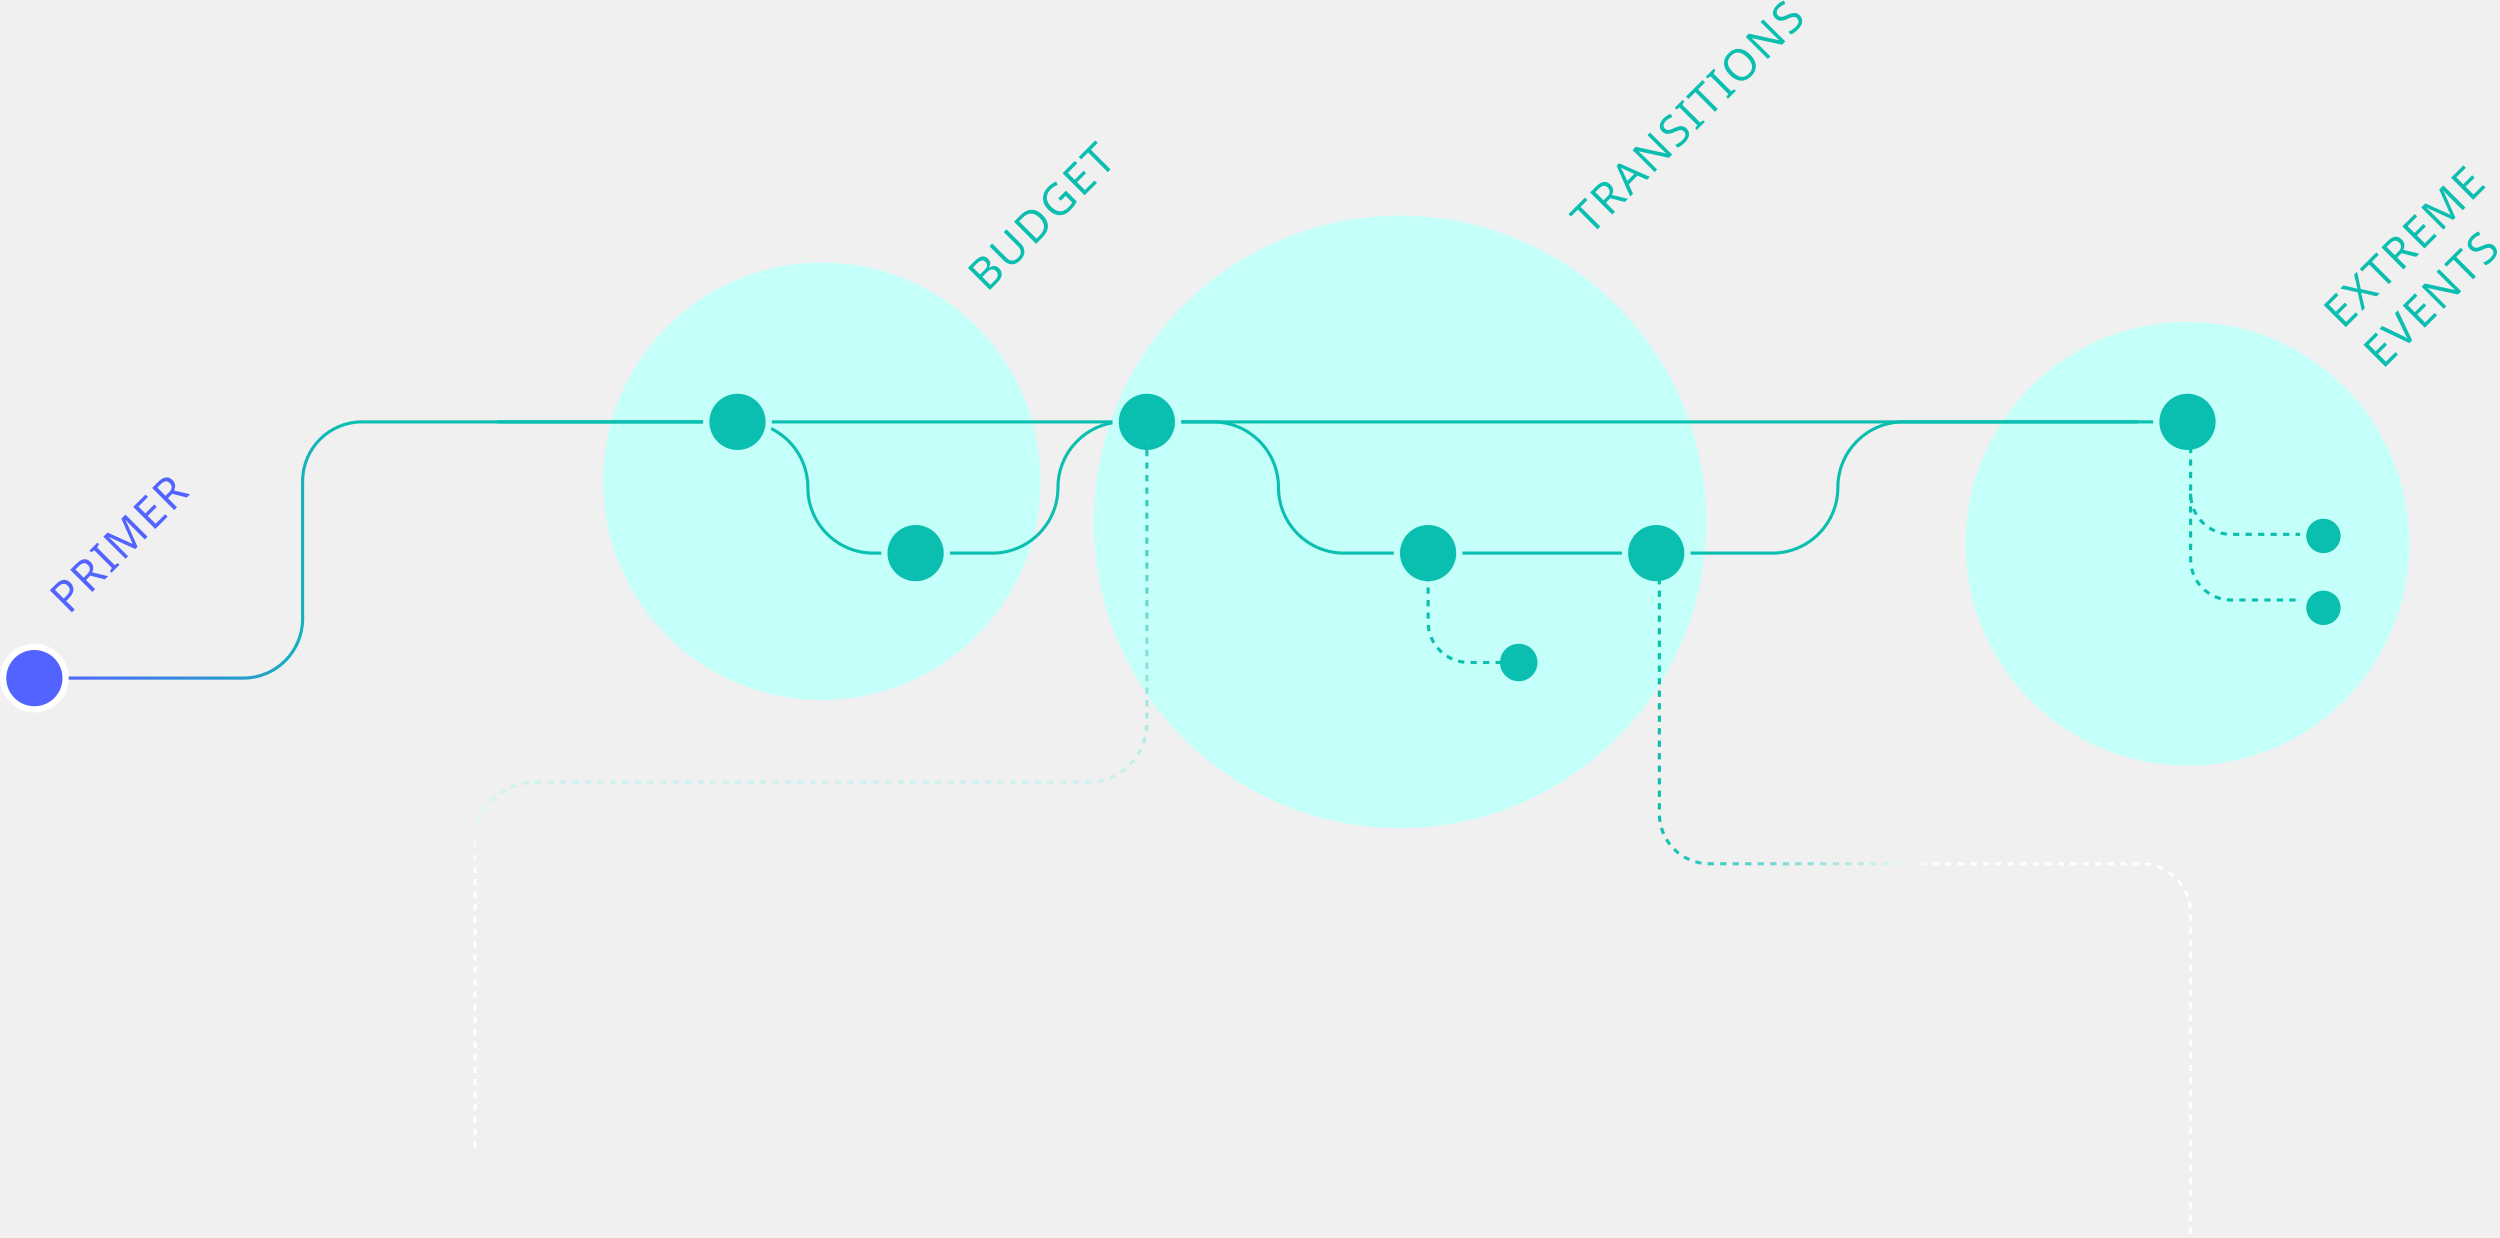
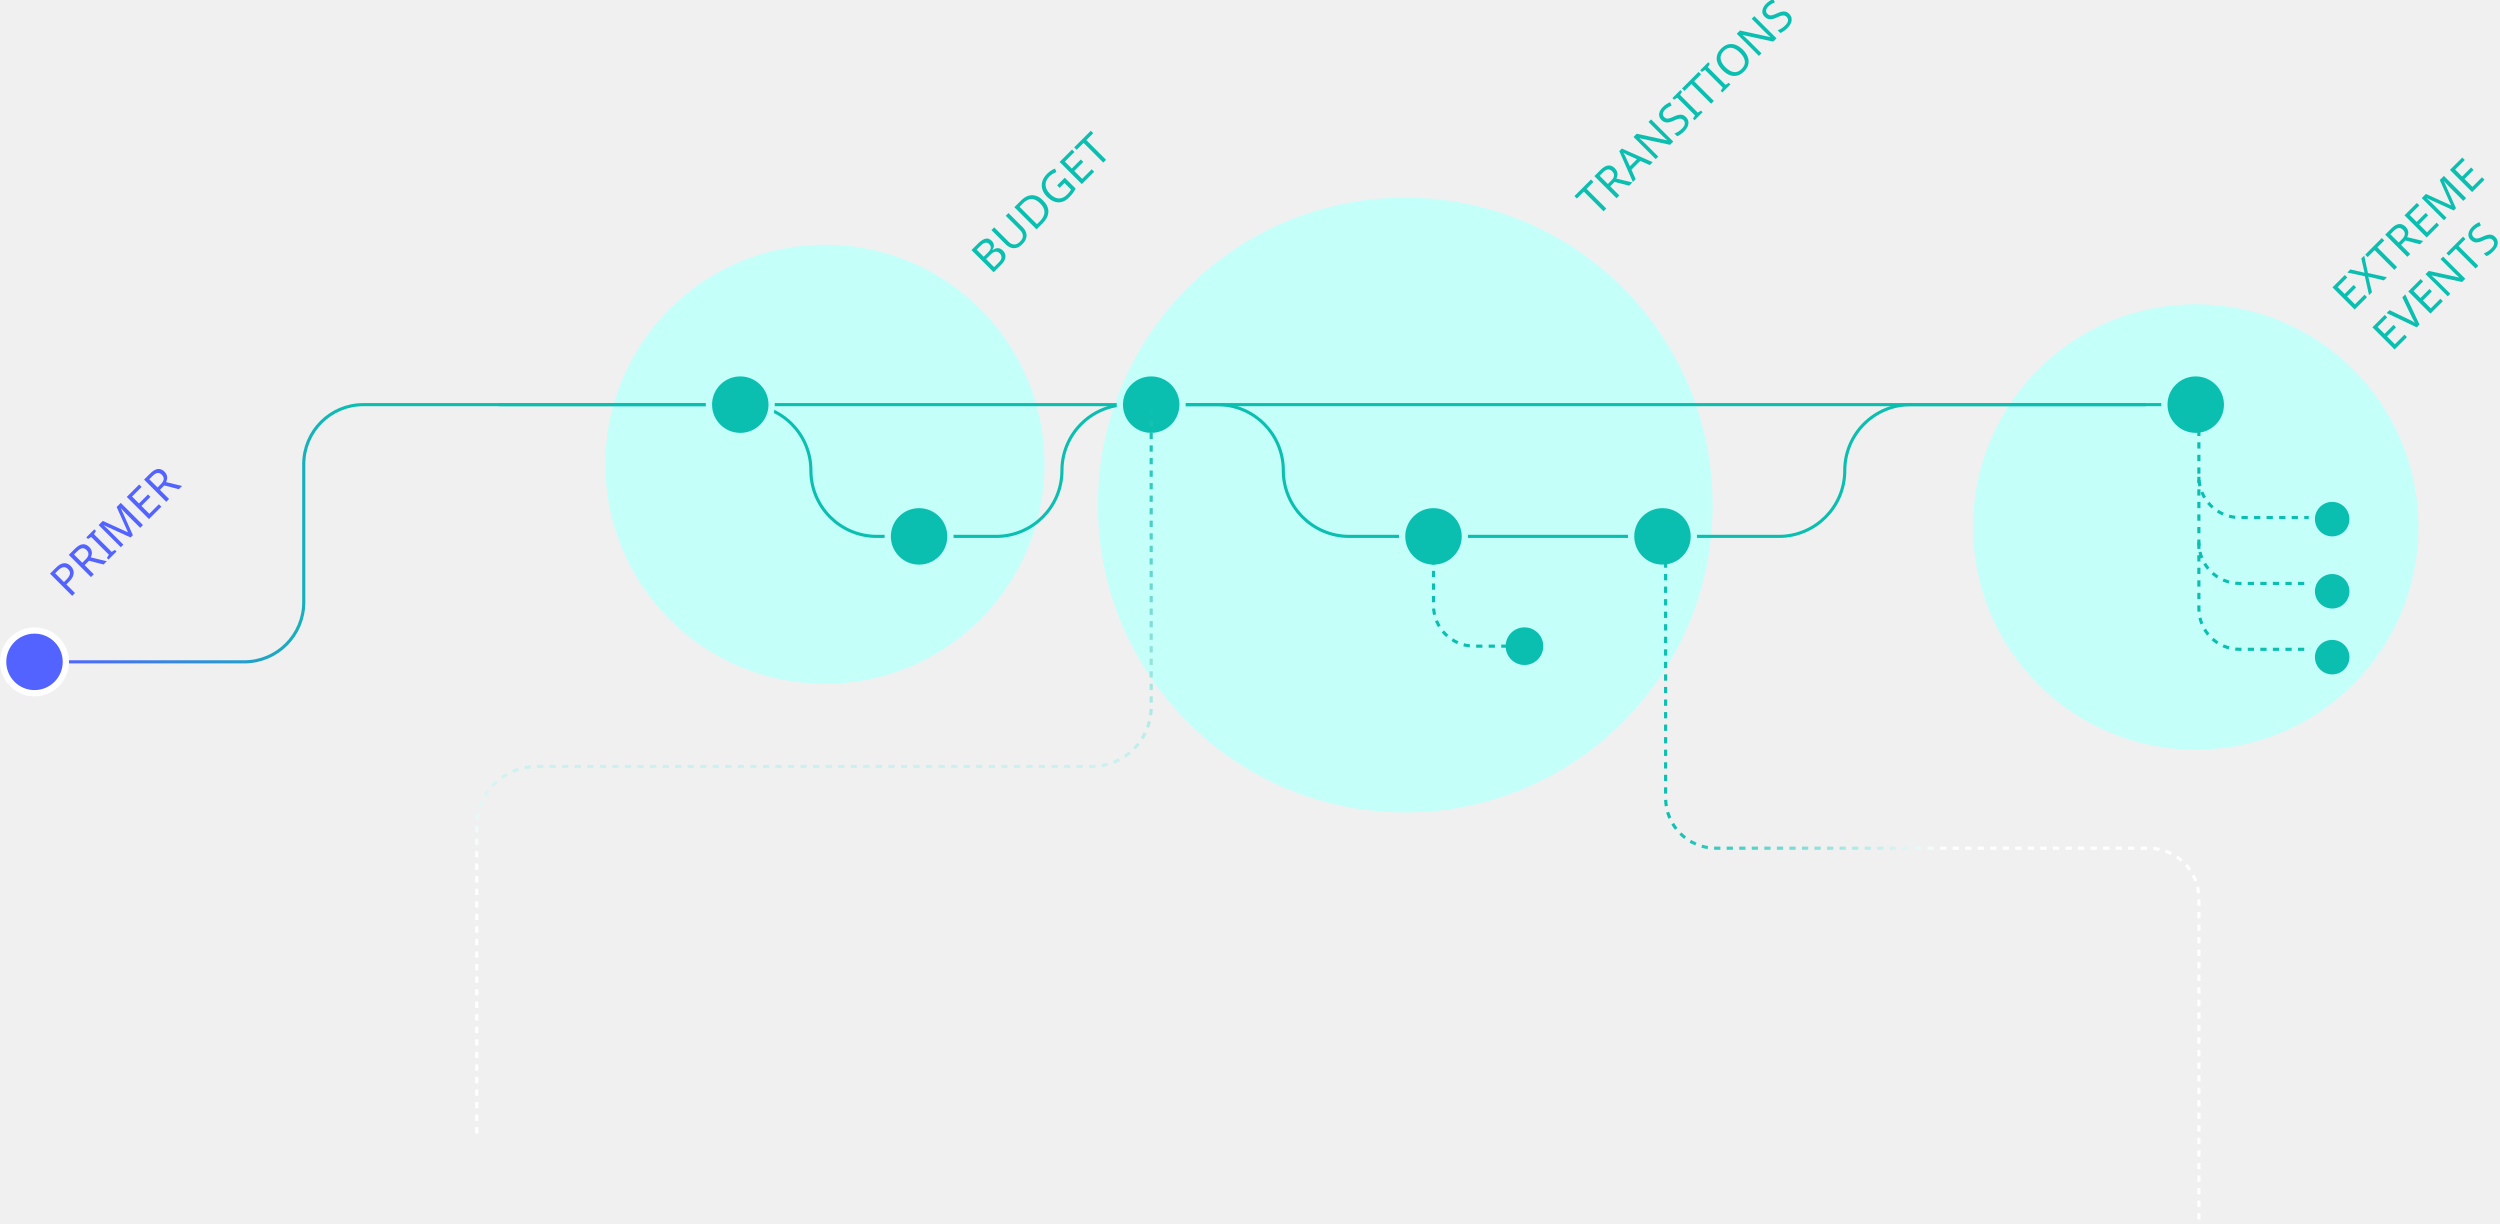
- <svg xmlns="http://www.w3.org/2000/svg" width="800px" height="396px" viewBox="0 0 800 396" version="1.1">
+ <svg xmlns="http://www.w3.org/2000/svg" width="797px" height="390px" viewBox="0 0 797 390" version="1.1">
  <defs>
    <linearGradient x1="1.065%" y1="100%" x2="14.428%" y2="100%" id="linearGradient-1">
      <stop stop-color="#5263FF" offset="0%" />
      <stop stop-color="#0BBFB0" offset="100%" />
    </linearGradient>
    <linearGradient x1="50%" y1="0%" x2="50%" y2="100%" id="linearGradient-2">
      <stop stop-color="#0BBFB0" offset="0%" />
      <stop stop-color="#FFFFFF" offset="100%" />
    </linearGradient>
    <linearGradient x1="50%" y1="62.503%" x2="50%" y2="3.061617e-15%" id="linearGradient-3">
      <stop stop-color="#FFFFFF" offset="0%" />
      <stop stop-color="#0BBFB0" offset="100%" />
    </linearGradient>
    <linearGradient x1="52.518%" y1="50%" x2="0%" y2="50%" id="linearGradient-4">
      <stop stop-color="#FFFFFF" offset="0%" />
      <stop stop-color="#0BBFB0" offset="100%" />
    </linearGradient>
  </defs>
-   <g id="Re-Desing_V04" stroke="none" stroke-width="1" fill="none" fill-rule="evenodd">
-     <g id="Policy-Portal-Stocktake-unroll" transform="translate(-107, -581)">
-       <g id="Group-4" transform="translate(109, 548)">
-         <circle id="Oval" fill="#C5FFFA" cx="261" cy="187" r="70" />
-         <circle id="Oval-Copy" fill="#C5FFFA" cx="446" cy="200" r="98" />
-         <circle id="Oval-Copy-2" fill="#C5FFFA" cx="698" cy="207" r="71" />
-         <path d="M10,250 L75.836,250 C86.329,250 94.836,241.493 94.836,231 L94.836,187 C94.836,176.507 103.342,168 113.836,168 L144.66,168 L144.66,168 L705,168" id="Path-17" stroke="url(#linearGradient-1)" />
-         <path d="M157,168 L235.413,168 L235.513,168 C247.111,168 256.513,177.402 256.513,189 C256.513,200.598 265.915,210 277.513,210 L315.547,210 C327.145,210 336.547,200.598 336.547,189 C336.547,177.402 345.949,168 357.547,168 L386.123,168 C397.721,168 407.123,177.402 407.123,189 C407.123,200.598 416.525,210 428.123,210 L565.11,210 C576.708,210 586.11,200.598 586.11,189 C586.11,177.402 595.512,168 607.11,168 L682,168 L682,168" id="Path-18" stroke="#0BBFB0" />
-         <circle id="Oval-12" stroke="#FFFFFF" stroke-width="2" fill="#5263FF" cx="9" cy="250" r="10" />
-         <circle id="Oval-12-Copy" stroke="#C5FFFA" stroke-width="2" fill="#0BBFB0" cx="234" cy="168" r="10" />
-         <circle id="Oval-12-Copy-2" stroke="#C5FFFA" stroke-width="2" fill="#0BBFB0" cx="291" cy="210" r="10" />
-         <circle id="Oval-12-Copy-3" stroke="#C5FFFA" stroke-width="2" fill="#0BBFB0" cx="365" cy="168" r="10" />
-         <circle id="Oval-12-Copy-4" stroke="#C5FFFA" stroke-width="2" fill="#0BBFB0" cx="455" cy="210" r="10" />
-         <circle id="Oval-12-Copy-5" stroke="#C5FFFA" stroke-width="2" fill="#0BBFB0" cx="528" cy="210" r="10" />
-         <circle id="Oval-12-Copy-7" stroke="#C5FFFA" stroke-width="2" fill="#0BBFB0" cx="484" cy="245" r="7" />
-         <circle id="Oval-12-Copy-6" stroke="#C5FFFA" stroke-width="2" fill="#0BBFB0" cx="698" cy="168" r="10" />
-         <text id="PRIMER" transform="translate(40.9099, 201.9896) rotate(-45) translate(-40.9099, -201.9896) " font-family="IBMPlexSans, IBM Plex Sans" font-size="14" font-weight="normal" letter-spacing="0.778" fill="#5263FF">
-           <tspan x="6.41" y="206.99">PRIMER</tspan>
+   <g id="Page-1" stroke="none" stroke-width="1" fill="none" fill-rule="evenodd">
+     <g id="home" transform="translate(1, -5)">
+       <circle id="Oval" fill="#C5FFFA" fill-rule="nonzero" cx="262" cy="153" r="70" />
+       <circle id="Oval-Copy" fill="#C5FFFA" fill-rule="nonzero" cx="447" cy="166" r="98" />
+       <circle id="Oval-Copy-2" fill="#C5FFFA" fill-rule="nonzero" cx="699" cy="173" r="71" />
+       <path d="M11,216 L76.836,216 C87.329,216 95.836,207.493 95.836,197 L95.836,153 C95.836,142.507 104.342,134 114.836,134 L145.66,134 L145.66,134 L706,134" id="Path-17" stroke="url(#linearGradient-1)" />
+       <path d="M158,134 L236.413,134 L236.513,134 C248.111,134 257.513,143.402 257.513,155 C257.513,166.598 266.915,176 278.513,176 L316.547,176 C328.145,176 337.547,166.598 337.547,155 C337.547,143.402 346.949,134 358.547,134 L387.123,134 C398.721,134 408.123,143.402 408.123,155 C408.123,166.598 417.525,176 429.123,176 L566.11,176 C577.708,176 587.11,166.598 587.11,155 C587.11,143.402 596.512,134 608.11,134 L683,134 L683,134" id="Path-18" stroke="#0BBFB0" />
+       <circle id="Oval-12" stroke="#FFFFFF" stroke-width="2" fill="#5263FF" fill-rule="nonzero" cx="10" cy="216" r="10" />
+       <circle id="Oval-12-Copy" stroke="#C5FFFA" stroke-width="2" fill="#0BBFB0" fill-rule="nonzero" cx="235" cy="134" r="10" />
+       <circle id="Oval-12-Copy-2" stroke="#C5FFFA" stroke-width="2" fill="#0BBFB0" fill-rule="nonzero" cx="292" cy="176" r="10" />
+       <circle id="Oval-12-Copy-3" stroke="#C5FFFA" stroke-width="2" fill="#0BBFB0" fill-rule="nonzero" cx="366" cy="134" r="10" />
+       <circle id="Oval-12-Copy-4" stroke="#C5FFFA" stroke-width="2" fill="#0BBFB0" fill-rule="nonzero" cx="456" cy="176" r="10" />
+       <circle id="Oval-12-Copy-5" stroke="#C5FFFA" stroke-width="2" fill="#0BBFB0" fill-rule="nonzero" cx="529" cy="176" r="10" />
+       <circle id="Oval-12-Copy-7" stroke="#C5FFFA" stroke-width="2" fill="#0BBFB0" fill-rule="nonzero" cx="485" cy="211" r="7" />
+       <circle id="Oval-12-Copy-6" stroke="#C5FFFA" stroke-width="2" fill="#0BBFB0" fill-rule="nonzero" cx="699" cy="134" r="10" />
+       <g id="PRIMER" transform="translate(35.61701, 173.5901) rotate(-45) translate(-35.61701, -173.5901) translate(9.11701, 164.0901)" fill="#5263FF" font-family="IBMPlexSans, IBM Plex Sans" font-size="14" font-weight="normal">
+         <text>
+           <tspan x="0.41" y="14.99">PRIMER</tspan>
        </text>
-         <text id="BUDGET" transform="translate(337.5, 96) rotate(-45) translate(-337.5, -96) " font-family="IBMPlexSans, IBM Plex Sans" font-size="14" font-weight="normal" letter-spacing="0.778" fill="#0BBFB0">
-           <tspan x="299" y="101">BUDGET</tspan>
+       </g>
+       <g id="BUDGET" transform="translate(330.3683, 70.13173) rotate(-45) translate(-330.3683, -70.13173) translate(303.3683, 61.13173)" fill="#0BBFB0" font-family="IBMPlexSans, IBM Plex Sans" font-size="14" font-weight="normal">
+         <text>
+           <tspan x="0" y="14">BUDGET</tspan>
        </text>
-         <text id="TRANSITIONS" transform="translate(552.5, 56) rotate(-45) translate(-552.5, -56) " font-family="IBMPlexSans, IBM Plex Sans" font-size="14" font-weight="normal" letter-spacing="0.778" fill="#0BBFB0">
-           <tspan x="483" y="61">TRANSITIONS</tspan>
+       </g>
+       <g id="TRANSITIONS" transform="translate(536.5294, 38.97056) rotate(-45) translate(-536.5294, -38.97056) translate(491.0294, 29.97056)" fill="#0BBFB0" font-family="IBMPlexSans, IBM Plex Sans" font-size="14" font-weight="normal">
+         <text>
+           <tspan x="0" y="14">TRANSITIONS</tspan>
        </text>
-         <text id="EXTREME-EVENTS" transform="translate(788, 104) rotate(-45) translate(-788, -104) " font-family="IBMPlexSans, IBM Plex Sans" font-size="14" font-weight="normal" letter-spacing="0.778" fill="#0BBFB0">
-           <tspan x="735" y="100">EXTREME </tspan>
-           <tspan x="735" y="118">EVENTS</tspan>
+       </g>
+       <g id="EXTREME-EVENTS" transform="translate(773.4437, 85.55635) rotate(-45) translate(-773.4437, -85.55635) translate(742.4437, 67.55635)" fill="#0BBFB0" font-family="IBMPlexSans, IBM Plex Sans" font-size="14" font-weight="normal">
+         <text id="EXTREME">
+           <tspan x="0" y="14">EXTREME</tspan>
        </text>
-         <path d="M455,209 L455,232 C455,239.18 460.82,245 468,245 L484,245 L484,245" id="Path-19" stroke="#0BBFB0" stroke-dasharray="2" />
-         <line x1="698.667" y1="208.816" x2="698.667" y2="332" id="Path-36" stroke="url(#linearGradient-2)" stroke-dasharray="2" />
-         <path d="M699,168 L699,191 C699,198.18 704.82,204 712,204 L743,204 L743,204" id="Path-19-Copy" stroke="#0BBFB0" stroke-dasharray="2" />
-         <path d="M699,191 L699,212 C699,219.18 704.82,225 712,225 L743,225 L743,225" id="Path-19-Copy-2" stroke="#0BBFB0" stroke-dasharray="2" />
-         <circle id="Oval-12-Copy-7" stroke="#C5FFFA" stroke-width="2" fill="#0BBFB0" cx="741.5" cy="204.5" r="6.5" />
-         <circle id="Oval-12-Copy-8" stroke="#C5FFFA" stroke-width="2" fill="#0BBFB0" cx="741.5" cy="227.5" r="6.5" />
-         <path d="M365,169 L365,264.366 C365,274.86 356.493,283.366 346,283.366 L169,283.366 C158.507,283.366 150,291.873 150,302.366 L150,401 L150,401" id="Path-34" stroke="url(#linearGradient-3)" stroke-dasharray="2" />
-         <path d="M529,210 L529,293.407 C529,302.244 536.163,309.407 545,309.407 L683,309.407 C691.837,309.407 699,316.571 699,325.407 L699,430 L699,430" id="Path-35" stroke="url(#linearGradient-4)" stroke-dasharray="2" />
+         <text id="EVENTS">
+           <tspan x="0" y="32">EVENTS</tspan>
+         </text>
      </g>
+       <path d="M456,175 L456,198 C456,205.18 461.82,211 469,211 L485,211 L485,211" id="Path-19" stroke="#0BBFB0" stroke-dasharray="2" />
+       <line x1="699.667" y1="174.816" x2="699.667" y2="298" id="Path-36" stroke="url(#linearGradient-2)" stroke-dasharray="2" />
+       <path d="M700,134 L700,157 C700,164.18 705.82,170 713,170 L744,170 L744,170" id="Path-19-Copy" stroke="#0BBFB0" stroke-dasharray="2" />
+       <path d="M700,157 L700,178 C700,185.18 705.82,191 713,191 L744,191 L744,191" id="Path-19-Copy-2" stroke="#0BBFB0" stroke-dasharray="2" />
+       <path d="M700,178 L700,199 C700,206.18 705.82,212 713,212 L744,212 L744,212" id="Path-19-Copy-2-Copy" stroke="#0BBFB0" stroke-dasharray="2" />
+       <circle id="Oval-12-Copy-7" stroke="#C5FFFA" stroke-width="2" fill="#0BBFB0" fill-rule="nonzero" cx="742.5" cy="170.5" r="6.5" />
+       <circle id="Oval-12-Copy-8" stroke="#C5FFFA" stroke-width="2" fill="#0BBFB0" fill-rule="nonzero" cx="742.5" cy="193.5" r="6.5" />
+       <circle id="Oval-12-Copy-8-Copy" stroke="#C5FFFA" stroke-width="2" fill="#0BBFB0" fill-rule="nonzero" cx="742.5" cy="214.5" r="6.5" />
+       <path d="M366,135 L366,230.366 C366,240.86 357.493,249.366 347,249.366 L170,249.366 C159.507,249.366 151,257.873 151,268.366 L151,367 L151,367" id="Path-34" stroke="url(#linearGradient-3)" stroke-dasharray="2" />
+       <path d="M530,176 L530,259.407 C530,268.244 537.163,275.407 546,275.407 L684,275.407 C692.837,275.407 700,282.571 700,291.407 L700,396 L700,396" id="Path-35" stroke="url(#linearGradient-4)" stroke-dasharray="2" />
    </g>
  </g>
</svg>
